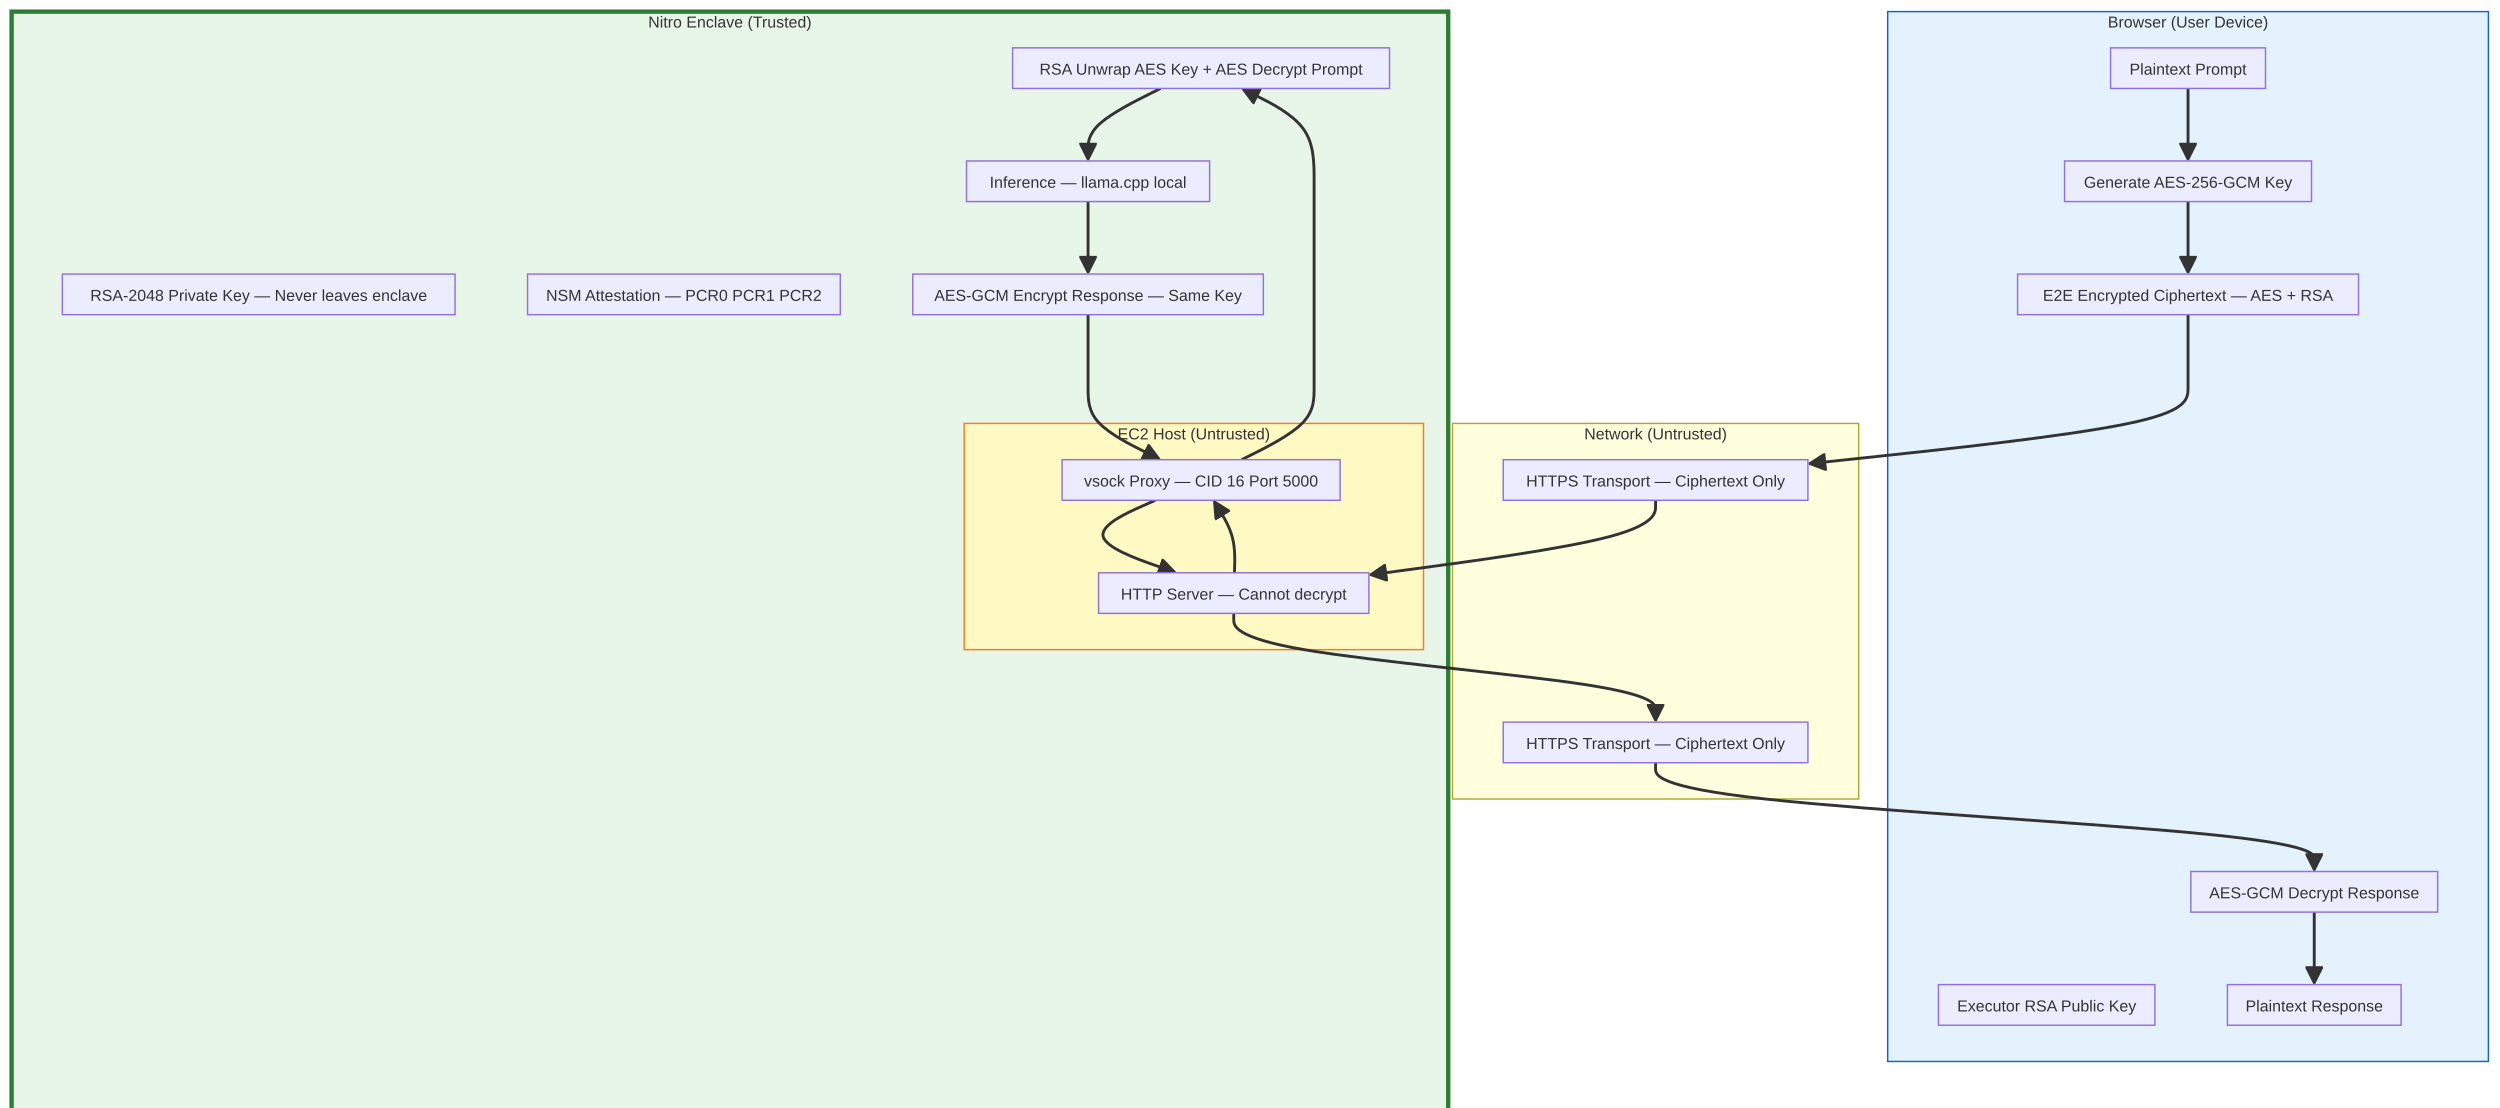
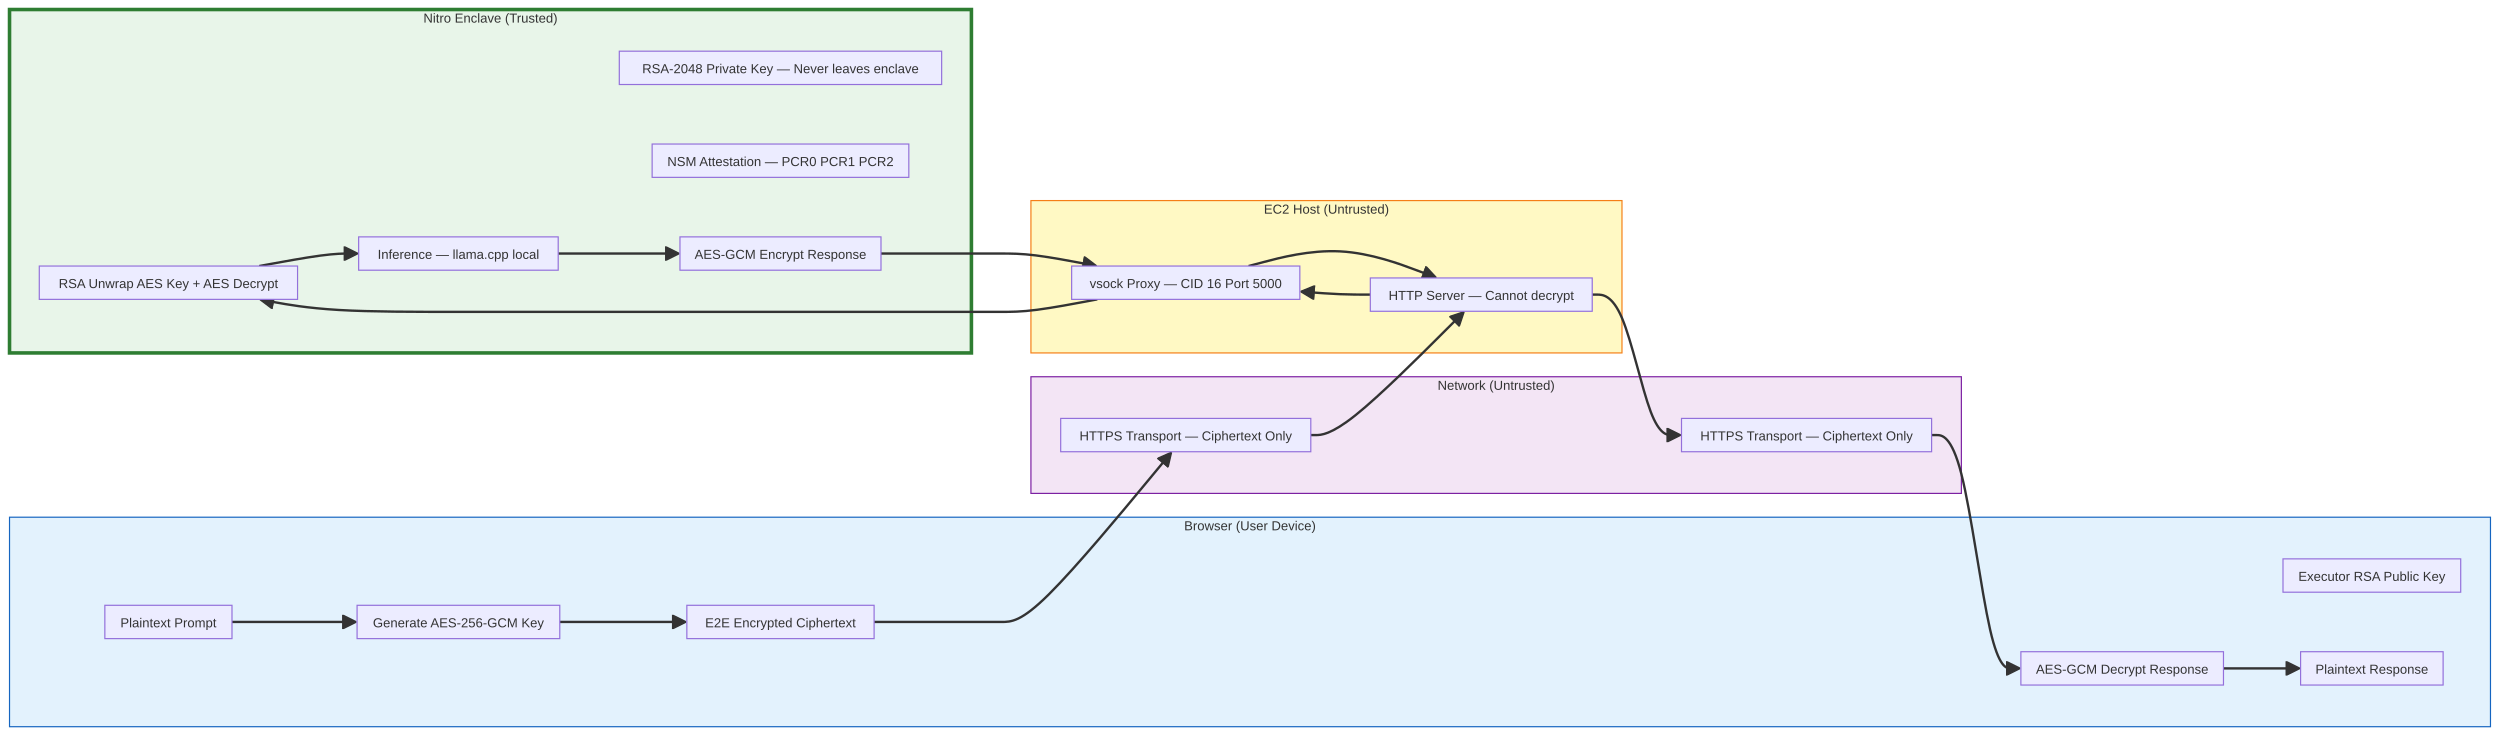
- <svg xmlns="http://www.w3.org/2000/svg" aria-roledescription="flowchart-v2" role="graphics-document document" viewBox="-8 -8 1724.029 764" style="background-color: transparent;" width="1724.029" id="my-svg">
+ <svg xmlns="http://www.w3.org/2000/svg" aria-roledescription="flowchart-v2" role="graphics-document document" viewBox="-8 -8 2100.227 618.5" height="618.5" style="background-color: transparent;" width="2100.23" id="my-svg">
  <style>#my-svg{font-family:Arial,Helvetica,sans-serif;font-size:11px;fill:#333;}#my-svg .error-icon{fill:#552222;}#my-svg .error-text{fill:#552222;stroke:#552222;}#my-svg .edge-thickness-normal{stroke-width:2px;}#my-svg .edge-thickness-thick{stroke-width:3.5px;}#my-svg .edge-pattern-solid{stroke-dasharray:0;}#my-svg .edge-pattern-dashed{stroke-dasharray:3;}#my-svg .edge-pattern-dotted{stroke-dasharray:2;}#my-svg .marker{fill:#333333;stroke:#333333;}#my-svg .marker.cross{stroke:#333333;}#my-svg svg{font-family:Arial,Helvetica,sans-serif;font-size:11px;}#my-svg .label{font-family:Arial,Helvetica,sans-serif;color:#333;}#my-svg .cluster-label text{fill:#333;}#my-svg .cluster-label span,#my-svg p{color:#333;}#my-svg .label text,#my-svg span,#my-svg p{fill:#333;color:#333;}#my-svg .node rect,#my-svg .node circle,#my-svg .node ellipse,#my-svg .node polygon,#my-svg .node path{fill:#ECECFF;stroke:#9370DB;stroke-width:1px;}#my-svg .flowchart-label text{text-anchor:middle;}#my-svg .node .katex path{fill:#000;stroke:#000;stroke-width:1px;}#my-svg .node .label{text-align:center;}#my-svg .node.clickable{cursor:pointer;}#my-svg .arrowheadPath{fill:#333333;}#my-svg .edgePath .path{stroke:#333333;stroke-width:2.0px;}#my-svg .flowchart-link{stroke:#333333;fill:none;}#my-svg .edgeLabel{background-color:#e8e8e8;text-align:center;}#my-svg .edgeLabel rect{opacity:0.5;background-color:#e8e8e8;fill:#e8e8e8;}#my-svg .labelBkg{background-color:rgba(232, 232, 232, 0.5);}#my-svg .cluster rect{fill:#ffffde;stroke:#aaaa33;stroke-width:1px;}#my-svg .cluster text{fill:#333;}#my-svg .cluster span,#my-svg p{color:#333;}#my-svg div.mermaidTooltip{position:absolute;text-align:center;max-width:200px;padding:2px;font-family:Arial,Helvetica,sans-serif;font-size:12px;background:hsl(80, 100%, 96.275%);border:1px solid #aaaa33;border-radius:2px;pointer-events:none;z-index:100;}#my-svg .flowchartTitleText{text-anchor:middle;font-size:18px;fill:#333;}#my-svg :root{--mermaid-font-family:"trebuchet ms",verdana,arial,sans-serif;}</style>
  <g>
    <marker orient="auto" markerHeight="12" markerWidth="12" markerUnits="userSpaceOnUse" refY="5" refX="6" viewBox="0 0 10 10" class="marker flowchart" id="my-svg_flowchart-pointEnd">
      <path style="stroke-width: 1; stroke-dasharray: 1, 0;" class="arrowMarkerPath" d="M 0 0 L 10 5 L 0 10 z" />
    </marker>
    <marker orient="auto" markerHeight="12" markerWidth="12" markerUnits="userSpaceOnUse" refY="5" refX="4.5" viewBox="0 0 10 10" class="marker flowchart" id="my-svg_flowchart-pointStart">
      <path style="stroke-width: 1; stroke-dasharray: 1, 0;" class="arrowMarkerPath" d="M 0 5 L 10 10 L 10 0 z" />
    </marker>
    <marker orient="auto" markerHeight="11" markerWidth="11" markerUnits="userSpaceOnUse" refY="5" refX="11" viewBox="0 0 10 10" class="marker flowchart" id="my-svg_flowchart-circleEnd">
      <circle style="stroke-width: 1; stroke-dasharray: 1, 0;" class="arrowMarkerPath" r="5" cy="5" cx="5" />
    </marker>
    <marker orient="auto" markerHeight="11" markerWidth="11" markerUnits="userSpaceOnUse" refY="5" refX="-1" viewBox="0 0 10 10" class="marker flowchart" id="my-svg_flowchart-circleStart">
      <circle style="stroke-width: 1; stroke-dasharray: 1, 0;" class="arrowMarkerPath" r="5" cy="5" cx="5" />
    </marker>
    <marker orient="auto" markerHeight="11" markerWidth="11" markerUnits="userSpaceOnUse" refY="5.2" refX="12" viewBox="0 0 11 11" class="marker cross flowchart" id="my-svg_flowchart-crossEnd">
      <path style="stroke-width: 2; stroke-dasharray: 1, 0;" class="arrowMarkerPath" d="M 1,1 l 9,9 M 10,1 l -9,9" />
    </marker>
    <marker orient="auto" markerHeight="11" markerWidth="11" markerUnits="userSpaceOnUse" refY="5.2" refX="-1" viewBox="0 0 11 11" class="marker cross flowchart" id="my-svg_flowchart-crossStart">
      <path style="stroke-width: 2; stroke-dasharray: 1, 0;" class="arrowMarkerPath" d="M 1,1 l 9,9 M 10,1 l -9,9" />
    </marker>
    <g class="root">
      <g class="clusters">
        <g id="Enclave" class="cluster default flowchart-label">
-           <rect height="764" width="990.709" y="0" x="0" ry="0" rx="0" style="fill:#e8f5e9;stroke:#2e7d32;stroke-width:3px;" />
-           <g transform="translate(495.3543, 0)" class="cluster-label">
+           <rect height="288.5" width="808.075" y="0" x="0" ry="0" rx="0" style="fill:#e8f5e9;stroke:#2e7d32;stroke-width:3px;" />
+           <g transform="translate(404.0376, 0)" class="cluster-label">
            <text style="">
              <tspan class="row" x="0" dy="1em" xml:space="preserve">Nitro Enclave (Trusted)</tspan>
            </text>
          </g>
        </g>
        <g id="Host" class="cluster default flowchart-label">
-           <rect height="156" width="316.739" y="284" x="656.913" ry="0" rx="0" style="fill:#fff9c4;stroke:#f57f17;" />
-           <g transform="translate(815.282, 284)" class="cluster-label">
+           <rect height="128" width="496.541" y="160.5" x="858.075" ry="0" rx="0" style="fill:#fff9c4;stroke:#f57f17;" />
+           <g transform="translate(1106.345, 160.5)" class="cluster-label">
            <text style="">
              <tspan class="row" x="0" dy="1em" xml:space="preserve">EC2 Host (Untrusted)</tspan>
            </text>
          </g>
        </g>
        <g id="Network" class="cluster default flowchart-label">
-           <rect height="259" width="280.112" y="284" x="993.651" ry="0" rx="0" style="" />
-           <g transform="translate(1133.707, 284)" class="cluster-label">
+           <rect height="98" width="781.652" y="308.5" x="858.075" ry="0" rx="0" style="fill:#f3e5f5;stroke:#7b1fa2;" />
+           <g transform="translate(1248.901, 308.5)" class="cluster-label">
            <text style="">
              <tspan class="row" x="0" dy="1em" xml:space="preserve">Network (Untrusted)</tspan>
            </text>
          </g>
        </g>
        <g id="Browser" class="cluster default flowchart-label">
-           <rect height="724" width="414.266" y="0" x="1293.763" ry="0" rx="0" style="fill:#e3f2fd;stroke:#1565c0;" />
-           <g transform="translate(1500.896, 0)" class="cluster-label">
+           <rect height="176" width="2084.227" y="426.5" x="0" ry="0" rx="0" style="fill:#e3f2fd;stroke:#1565c0;" />
+           <g transform="translate(1042.114, 426.5)" class="cluster-label">
            <text style="">
              <tspan class="row" x="0" dy="1em" xml:space="preserve">Browser (User Device)</tspan>
            </text>
          </g>
        </g>
      </g>
      <g class="edgePaths">
-         <path marker-end="url(#my-svg_flowchart-pointEnd)" style="fill:none;" class="edge-thickness-normal edge-pattern-solid flowchart-link LS-Prompt LE-GenAES" id="L-Prompt-GenAES-0" d="M1500.896,53L1500.896,57.167C1500.896,61.333,1500.896,69.667,1500.896,77.117C1500.896,84.567,1500.896,91.133,1500.896,94.417L1500.896,97.7" />
-         <path marker-end="url(#my-svg_flowchart-pointEnd)" style="fill:none;" class="edge-thickness-normal edge-pattern-solid flowchart-link LS-GenAES LE-EncPrompt" id="L-GenAES-EncPrompt-0" d="M1500.896,131L1500.896,135.167C1500.896,139.333,1500.896,147.667,1500.896,155.117C1500.896,162.567,1500.896,169.133,1500.896,172.417L1500.896,175.7" />
-         <path marker-end="url(#my-svg_flowchart-pointEnd)" style="fill:none;" class="edge-thickness-normal edge-pattern-solid flowchart-link LS-EncPrompt LE-HTTPS_Up" id="L-EncPrompt-HTTPS_Up-0" d="M1500.896,209L1500.896,213.167C1500.896,217.333,1500.896,225.667,1500.896,234C1500.896,242.333,1500.896,250.667,1500.896,259C1500.896,267.333,1500.896,275.667,1458.086,284.38C1415.275,293.094,1329.654,302.188,1286.844,306.735L1244.034,311.282" />
-         <path marker-end="url(#my-svg_flowchart-pointEnd)" style="fill:none;" class="edge-thickness-normal edge-pattern-solid flowchart-link LS-HTTPS_Up LE-API" id="L-HTTPS_Up-API-0" d="M1133.707,337L1133.707,341.167C1133.707,345.333,1133.707,353.667,1101.634,362.133C1069.561,370.6,1005.414,379.199,973.341,383.499L941.267,387.799" />
-         <path marker-end="url(#my-svg_flowchart-pointEnd)" style="fill:none;" class="edge-thickness-normal edge-pattern-solid flowchart-link LS-API LE-VsockProxy" id="L-API-VsockProxy-0" d="M843.273,387L843.414,382.833C843.555,378.667,843.837,370.333,841.892,362.754C839.946,355.174,835.775,348.348,833.689,344.935L831.603,341.522" />
-         <path marker-end="url(#my-svg_flowchart-pointEnd)" style="fill:none;" class="edge-thickness-normal edge-pattern-solid flowchart-link LS-VsockProxy LE-DecryptEngine" id="L-VsockProxy-DecryptEngine-0" d="M848.262,309L856.589,304.833C864.916,300.667,881.571,292.333,889.898,284C898.226,275.667,898.226,267.333,898.226,259C898.226,250.667,898.226,242.333,898.226,231.667C898.226,221,898.226,208,898.226,195C898.226,182,898.226,169,898.226,156C898.226,143,898.226,130,898.226,117C898.226,104,898.226,91,890.688,80.729C883.151,70.457,868.076,62.914,860.539,59.143L853.002,55.372" />
-         <path marker-end="url(#my-svg_flowchart-pointEnd)" style="fill:none;" class="edge-thickness-normal edge-pattern-solid flowchart-link LS-DecryptEngine LE-LLM" id="L-DecryptEngine-LLM-0" d="M792.302,53L783.975,57.167C775.648,61.333,758.993,69.667,750.666,77.117C742.338,84.567,742.338,91.133,742.338,94.417L742.338,97.7" />
-         <path marker-end="url(#my-svg_flowchart-pointEnd)" style="fill:none;" class="edge-thickness-normal edge-pattern-solid flowchart-link LS-LLM LE-EncResult" id="L-LLM-EncResult-0" d="M742.338,131L742.338,135.167C742.338,139.333,742.338,147.667,742.338,155.117C742.338,162.567,742.338,169.133,742.338,172.417L742.338,175.7" />
-         <path marker-end="url(#my-svg_flowchart-pointEnd)" style="fill:none;" class="edge-thickness-normal edge-pattern-solid flowchart-link LS-EncResult LE-VsockProxy" id="L-EncResult-VsockProxy-0" d="M742.338,209L742.338,213.167C742.338,217.333,742.338,225.667,742.338,234C742.338,242.333,742.338,250.667,742.338,259C742.338,267.333,742.338,275.667,749.876,283.605C757.413,291.543,772.488,299.086,780.025,302.857L787.562,306.628" />
-         <path marker-end="url(#my-svg_flowchart-pointEnd)" style="fill:none;" class="edge-thickness-normal edge-pattern-solid flowchart-link LS-VsockProxy LE-API" id="L-VsockProxy-API-0" d="M788.712,337L779.317,341.167C769.921,345.333,751.13,353.667,752.703,361.706C754.275,369.745,776.212,377.49,787.181,381.363L798.149,385.236" />
-         <path marker-end="url(#my-svg_flowchart-pointEnd)" style="fill:none;" class="edge-thickness-normal edge-pattern-solid flowchart-link LS-API LE-HTTPS_Down" id="L-API-HTTPS_Down-0" d="M842.8,415L842.8,419.167C842.8,423.333,842.8,431.667,891.284,440C939.769,448.333,1036.738,456.667,1085.223,464.117C1133.707,471.567,1133.707,478.133,1133.707,481.417L1133.707,484.7" />
-         <path marker-end="url(#my-svg_flowchart-pointEnd)" style="fill:none;" class="edge-thickness-normal edge-pattern-solid flowchart-link LS-HTTPS_Down LE-DecryptResp" id="L-HTTPS_Down-DecryptResp-0" d="M1133.707,518L1133.707,522.167C1133.707,526.333,1133.707,534.667,1209.411,543C1285.116,551.333,1436.524,559.667,1512.228,567.117C1587.932,574.567,1587.932,581.133,1587.932,584.417L1587.932,587.7" />
-         <path marker-end="url(#my-svg_flowchart-pointEnd)" style="fill:none;" class="edge-thickness-normal edge-pattern-solid flowchart-link LS-DecryptResp LE-PlainResp" id="L-DecryptResp-PlainResp-0" d="M1587.932,621L1587.932,625.167C1587.932,629.333,1587.932,637.667,1587.932,645.117C1587.932,652.567,1587.932,659.133,1587.932,662.417L1587.932,665.7" />
+         <path marker-end="url(#my-svg_flowchart-pointEnd)" style="fill:none;" class="edge-thickness-normal edge-pattern-solid flowchart-link LS-Prompt LE-GenAES" id="L-Prompt-GenAES-0" d="M186.894,514.5L200.24,514.5C213.587,514.5,240.281,514.5,256.911,514.5C273.541,514.5,280.107,514.5,283.391,514.5L286.674,514.5" />
+         <path marker-end="url(#my-svg_flowchart-pointEnd)" style="fill:none;" class="edge-thickness-normal edge-pattern-solid flowchart-link LS-GenAES LE-EncPrompt" id="L-GenAES-EncPrompt-0" d="M462.265,514.5L466.431,514.5C470.598,514.5,478.931,514.5,495.839,514.5C512.747,514.5,538.229,514.5,550.97,514.5L563.711,514.5" />
+         <path marker-end="url(#my-svg_flowchart-pointEnd)" style="fill:none;" class="edge-thickness-normal edge-pattern-solid flowchart-link LS-DecryptResp LE-PlainResp" id="L-DecryptResp-PlainResp-0" d="M1859.921,553.5L1864.088,553.5C1868.255,553.5,1876.588,553.5,1886.503,553.5C1896.418,553.5,1907.914,553.5,1913.662,553.5L1919.411,553.5" />
+         <path marker-end="url(#my-svg_flowchart-pointEnd)" style="fill:none;" class="edge-thickness-normal edge-pattern-solid flowchart-link LS-API LE-VsockProxy" id="L-API-VsockProxy-0" d="M1143.187,239.5L1139.02,239.5C1134.854,239.5,1126.52,239.5,1117.534,239.129C1108.547,238.759,1098.907,238.018,1094.087,237.647L1089.267,237.276" />
+         <path marker-end="url(#my-svg_flowchart-pointEnd)" style="fill:none;" class="edge-thickness-normal edge-pattern-solid flowchart-link LS-DecryptEngine LE-LLM" id="L-DecryptEngine-LLM-0" d="M209.765,215.5L219.3,213.75C228.835,212,247.905,208.5,260.943,206.75C273.982,205,280.991,205,284.495,205L287.999,205" />
+         <path marker-end="url(#my-svg_flowchart-pointEnd)" style="fill:none;" class="edge-thickness-normal edge-pattern-solid flowchart-link LS-LLM LE-EncResult" id="L-LLM-EncResult-0" d="M460.94,205L465.327,205C469.715,205,478.49,205,494.655,205C510.82,205,534.376,205,546.153,205L557.931,205" />
+         <path marker-end="url(#my-svg_flowchart-pointEnd)" style="fill:none;" class="edge-thickness-normal edge-pattern-solid flowchart-link LS-EncPrompt LE-HTTPS_Up" id="L-EncPrompt-HTTPS_Up-0" d="M726.329,514.5L739.953,514.5C753.577,514.5,780.826,514.5,798.617,514.5C816.409,514.5,824.742,514.5,833.075,514.5C841.409,514.5,849.742,514.5,873.088,491.347C896.434,468.194,934.794,421.888,953.973,398.735L973.153,375.581" />
+         <path marker-end="url(#my-svg_flowchart-pointEnd)" style="fill:none;" class="edge-thickness-normal edge-pattern-solid flowchart-link LS-HTTPS_Up LE-API" id="L-HTTPS_Up-API-0" d="M1093.187,357.5L1097.354,357.5C1101.52,357.5,1109.854,357.5,1130.76,340.791C1151.666,324.081,1185.146,290.663,1201.885,273.954L1218.625,257.244" />
+         <path marker-end="url(#my-svg_flowchart-pointEnd)" style="fill:none;" class="edge-thickness-normal edge-pattern-solid flowchart-link LS-VsockProxy LE-DecryptEngine" id="L-VsockProxy-DecryptEngine-0" d="M913.813,243.5L904.524,245.25C895.234,247,876.655,250.5,863.198,252.25C849.742,254,841.409,254,833.075,254C824.742,254,816.409,254,785.508,254C754.607,254,701.138,254,647.67,254C594.201,254,540.733,254,495.641,254C450.55,254,413.834,254,377.119,254C340.404,254,303.689,254,276.666,252.409C249.642,250.819,232.31,247.638,223.644,246.047L214.978,244.457" />
+         <path marker-end="url(#my-svg_flowchart-pointEnd)" style="fill:none;" class="edge-thickness-normal edge-pattern-solid flowchart-link LS-EncResult LE-VsockProxy" id="L-EncResult-VsockProxy-0" d="M732.109,205L744.77,205C757.431,205,782.753,205,799.581,205C816.409,205,824.742,205,833.075,205C841.409,205,849.742,205,862.33,206.586C874.918,208.173,891.762,211.346,900.183,212.932L908.605,214.519" />
+         <path marker-end="url(#my-svg_flowchart-pointEnd)" style="fill:none;" class="edge-thickness-normal edge-pattern-solid flowchart-link LS-VsockProxy LE-API" id="L-VsockProxy-API-0" d="M1040.907,215.5L1053.787,212.083C1066.667,208.667,1092.427,201.833,1117.984,203.189C1143.541,204.544,1168.896,214.089,1181.573,218.861L1194.25,223.633" />
+         <path marker-end="url(#my-svg_flowchart-pointEnd)" style="fill:none;" class="edge-thickness-normal edge-pattern-solid flowchart-link LS-API LE-HTTPS_Down" id="L-API-HTTPS_Down-0" d="M1329.616,239.5L1333.782,239.5C1337.949,239.5,1346.282,239.5,1354.616,259.167C1362.949,278.833,1371.282,318.167,1378.732,337.833C1386.182,357.5,1392.749,357.5,1396.032,357.5L1399.316,357.5" />
+         <path marker-end="url(#my-svg_flowchart-pointEnd)" style="fill:none;" class="edge-thickness-normal edge-pattern-solid flowchart-link LS-HTTPS_Down LE-DecryptResp" id="L-HTTPS_Down-DecryptResp-0" d="M1614.728,357.5L1618.894,357.5C1623.061,357.5,1631.394,357.5,1639.728,390.167C1648.061,422.833,1656.394,488.167,1663.844,520.833C1671.294,553.5,1677.861,553.5,1681.144,553.5L1684.428,553.5" />
      </g>
      <g class="edgeLabels">
        <g class="edgeLabel">
          <g transform="translate(0, 0)" class="label">
            <rect height="0" width="0" ry="0" rx="0" />
            <text style="">
              <tspan class="row" x="0" dy="1em" xml:space="preserve" />
            </text>
          </g>
        </g>
        <g class="edgeLabel">
          <g transform="translate(0, 0)" class="label">
            <rect height="0" width="0" ry="0" rx="0" />
            <text style="">
              <tspan class="row" x="0" dy="1em" xml:space="preserve" />
            </text>
          </g>
        </g>
        <g class="edgeLabel">
          <g transform="translate(0, 0)" class="label">
            <rect height="0" width="0" ry="0" rx="0" />
            <text style="">
              <tspan class="row" x="0" dy="1em" xml:space="preserve" />
            </text>
          </g>
        </g>
        <g class="edgeLabel">
          <g transform="translate(0, 0)" class="label">
            <rect height="0" width="0" ry="0" rx="0" />
            <text style="">
              <tspan class="row" x="0" dy="1em" xml:space="preserve" />
            </text>
          </g>
        </g>
        <g class="edgeLabel">
          <g transform="translate(0, 0)" class="label">
            <rect height="0" width="0" ry="0" rx="0" />
            <text style="">
              <tspan class="row" x="0" dy="1em" xml:space="preserve" />
            </text>
          </g>
        </g>
        <g class="edgeLabel">
          <g transform="translate(0, 0)" class="label">
            <rect height="0" width="0" ry="0" rx="0" />
            <text style="">
              <tspan class="row" x="0" dy="1em" xml:space="preserve" />
            </text>
          </g>
        </g>
        <g class="edgeLabel">
          <g transform="translate(0, 0)" class="label">
            <rect height="0" width="0" ry="0" rx="0" />
            <text style="">
              <tspan class="row" x="0" dy="1em" xml:space="preserve" />
            </text>
          </g>
        </g>
        <g class="edgeLabel">
          <g transform="translate(0, 0)" class="label">
            <rect height="0" width="0" ry="0" rx="0" />
            <text style="">
              <tspan class="row" x="0" dy="1em" xml:space="preserve" />
            </text>
          </g>
        </g>
        <g class="edgeLabel">
          <g transform="translate(0, 0)" class="label">
            <rect height="0" width="0" ry="0" rx="0" />
            <text style="">
              <tspan class="row" x="0" dy="1em" xml:space="preserve" />
            </text>
          </g>
        </g>
        <g class="edgeLabel">
          <g transform="translate(0, 0)" class="label">
            <rect height="0" width="0" ry="0" rx="0" />
            <text style="">
              <tspan class="row" x="0" dy="1em" xml:space="preserve" />
            </text>
          </g>
        </g>
        <g class="edgeLabel">
          <g transform="translate(0, 0)" class="label">
            <rect height="0" width="0" ry="0" rx="0" />
            <text style="">
              <tspan class="row" x="0" dy="1em" xml:space="preserve" />
            </text>
          </g>
        </g>
        <g class="edgeLabel">
          <g transform="translate(0, 0)" class="label">
            <rect height="0" width="0" ry="0" rx="0" />
            <text style="">
              <tspan class="row" x="0" dy="1em" xml:space="preserve" />
            </text>
          </g>
        </g>
        <g class="edgeLabel">
          <g transform="translate(0, 0)" class="label">
            <rect height="0" width="0" ry="0" rx="0" />
            <text style="">
              <tspan class="row" x="0" dy="1em" xml:space="preserve" />
            </text>
          </g>
        </g>
      </g>
      <g class="nodes">
-         <g transform="translate(170.4053, 195)" data-id="PrivKey" data-node="true" id="flowchart-PrivKey-10" class="node default default flowchart-label">
+         <g transform="translate(647.6699, 49)" data-id="PrivKey" data-node="true" id="flowchart-PrivKey-18" class="node default default flowchart-label">
          <rect height="28" width="270.811" y="-14" x="-135.405" ry="0" rx="0" style="" class="basic label-container" />
          <g transform="translate(0, -6.5)" style="" class="label">
            <rect />
            <text style="">
              <tspan class="row" x="0" dy="1em" xml:space="preserve">RSA-2048 Private Key — Never leaves enclave</tspan>
            </text>
          </g>
        </g>
-         <g transform="translate(820.282, 39)" data-id="DecryptEngine" data-node="true" id="flowchart-DecryptEngine-11" class="node default default flowchart-label">
-           <rect height="28" width="259.932" y="-14" x="-129.966" ry="0" rx="0" style="" class="basic label-container" />
-           <g transform="translate(0, -6.5)" style="" class="label">
-             <rect />
-             <text style="">
-               <tspan class="row" x="0" dy="1em" xml:space="preserve">RSA Unwrap AES Key + AES Decrypt Prompt</tspan>
-             </text>
-           </g>
-         </g>
-         <g transform="translate(742.3384, 117)" data-id="LLM" data-node="true" id="flowchart-LLM-12" class="node default default flowchart-label">
+         <g transform="translate(133.4871, 229.5)" data-id="DecryptEngine" data-node="true" id="flowchart-DecryptEngine-19" class="node default default flowchart-label">
+           <rect height="28" width="216.974" y="-14" x="-108.487" ry="0" rx="0" style="" class="basic label-container" />
+           <g transform="translate(0, -6.5)" style="" class="label">
+             <rect />
+             <text style="">
+               <tspan class="row" x="0" dy="1em" xml:space="preserve">RSA Unwrap AES Key + AES Decrypt</tspan>
+             </text>
+           </g>
+         </g>
+         <g transform="translate(377.1194, 205)" data-id="LLM" data-node="true" id="flowchart-LLM-20" class="node default default flowchart-label">
          <rect height="28" width="167.641" y="-14" x="-83.82" ry="0" rx="0" style="" class="basic label-container" />
          <g transform="translate(0, -6.5)" style="" class="label">
            <rect />
            <text style="">
              <tspan class="row" x="0" dy="1em" xml:space="preserve">Inference — llama.cpp local</tspan>
            </text>
          </g>
        </g>
-         <g transform="translate(463.6309, 195)" data-id="AttestNSM" data-node="true" id="flowchart-AttestNSM-13" class="node default default flowchart-label">
+         <g transform="translate(647.6699, 127)" data-id="AttestNSM" data-node="true" id="flowchart-AttestNSM-21" class="node default default flowchart-label">
          <rect height="28" width="215.641" y="-14" x="-107.82" ry="0" rx="0" style="" class="basic label-container" />
          <g transform="translate(0, -6.5)" style="" class="label">
            <rect />
            <text style="">
              <tspan class="row" x="0" dy="1em" xml:space="preserve">NSM Attestation — PCR0 PCR1 PCR2</tspan>
            </text>
          </g>
        </g>
-         <g transform="translate(742.3384, 195)" data-id="EncResult" data-node="true" id="flowchart-EncResult-14" class="node default default flowchart-label">
-           <rect height="28" width="241.774" y="-14" x="-120.887" ry="0" rx="0" style="" class="basic label-container" />
-           <g transform="translate(0, -6.5)" style="" class="label">
-             <rect />
-             <text style="">
-               <tspan class="row" x="0" dy="1em" xml:space="preserve">AES-GCM Encrypt Response — Same Key</tspan>
-             </text>
-           </g>
-         </g>
-         <g transform="translate(842.7998, 401)" data-id="API" data-node="true" id="flowchart-API-8" class="node default default flowchart-label">
+         <g transform="translate(647.6699, 205)" data-id="EncResult" data-node="true" id="flowchart-EncResult-22" class="node default default flowchart-label">
+           <rect height="28" width="168.878" y="-14" x="-84.439" ry="0" rx="0" style="" class="basic label-container" />
+           <g transform="translate(0, -6.5)" style="" class="label">
+             <rect />
+             <text style="">
+               <tspan class="row" x="0" dy="1em" xml:space="preserve">AES-GCM Encrypt Response</tspan>
+             </text>
+           </g>
+         </g>
+         <g transform="translate(1236.401, 239.5)" data-id="API" data-node="true" id="flowchart-API-14" class="node default default flowchart-label">
          <rect height="28" width="186.429" y="-14" x="-93.214" ry="0" rx="0" style="" class="basic label-container" />
          <g transform="translate(0, -6.5)" style="" class="label">
            <rect />
            <text style="">
              <tspan class="row" x="0" dy="1em" xml:space="preserve">HTTP Server — Cannot decrypt</tspan>
            </text>
          </g>
        </g>
-         <g transform="translate(820.282, 323)" data-id="VsockProxy" data-node="true" id="flowchart-VsockProxy-9" class="node default default flowchart-label">
+         <g transform="translate(988.1311, 229.5)" data-id="VsockProxy" data-node="true" id="flowchart-VsockProxy-15" class="node default default flowchart-label">
          <rect height="28" width="191.703" y="-14" x="-95.852" ry="0" rx="0" style="" class="basic label-container" />
          <g transform="translate(0, -6.5)" style="" class="label">
            <rect />
            <text style="">
              <tspan class="row" x="0" dy="1em" xml:space="preserve">vsock Proxy — CID 16 Port 5000</tspan>
            </text>
          </g>
        </g>
-         <g transform="translate(1133.707, 323)" data-id="HTTPS_Up" data-node="true" id="flowchart-HTTPS_Up-6" class="node default default flowchart-label">
+         <g transform="translate(988.1311, 357.5)" data-id="HTTPS_Up" data-node="true" id="flowchart-HTTPS_Up-12" class="node default default flowchart-label">
          <rect height="28" width="210.112" y="-14" x="-105.056" ry="0" rx="0" style="" class="basic label-container" />
          <g transform="translate(0, -6.5)" style="" class="label">
            <rect />
            <text style="">
              <tspan class="row" x="0" dy="1em" xml:space="preserve">HTTPS Transport — Ciphertext Only</tspan>
            </text>
          </g>
        </g>
-         <g transform="translate(1133.707, 504)" data-id="HTTPS_Down" data-node="true" id="flowchart-HTTPS_Down-7" class="node default default flowchart-label">
+         <g transform="translate(1509.672, 357.5)" data-id="HTTPS_Down" data-node="true" id="flowchart-HTTPS_Down-13" class="node default default flowchart-label">
          <rect height="28" width="210.112" y="-14" x="-105.056" ry="0" rx="0" style="" class="basic label-container" />
          <g transform="translate(0, -6.5)" style="" class="label">
            <rect />
            <text style="">
              <tspan class="row" x="0" dy="1em" xml:space="preserve">HTTPS Transport — Ciphertext Only</tspan>
            </text>
          </g>
        </g>
-         <g transform="translate(1500.896, 39)" data-id="Prompt" data-node="true" id="flowchart-Prompt-0" class="node default default flowchart-label">
+         <g transform="translate(133.4871, 514.5)" data-id="Prompt" data-node="true" id="flowchart-Prompt-0" class="node default default flowchart-label">
          <rect height="28" width="106.813" y="-14" x="-53.406" ry="0" rx="0" style="" class="basic label-container" />
          <g transform="translate(0, -6.5)" style="" class="label">
            <rect />
            <text style="">
              <tspan class="row" x="0" dy="1em" xml:space="preserve">Plaintext Prompt</tspan>
            </text>
          </g>
        </g>
-         <g transform="translate(1500.896, 117)" data-id="GenAES" data-node="true" id="flowchart-GenAES-1" class="node default default flowchart-label">
+         <g transform="translate(377.1194, 514.5)" data-id="GenAES" data-node="true" id="flowchart-GenAES-1" class="node default default flowchart-label">
          <rect height="28" width="170.291" y="-14" x="-85.145" ry="0" rx="0" style="" class="basic label-container" />
          <g transform="translate(0, -6.5)" style="" class="label">
            <rect />
            <text style="">
              <tspan class="row" x="0" dy="1em" xml:space="preserve">Generate AES-256-GCM Key</tspan>
            </text>
          </g>
        </g>
-         <g transform="translate(1403.416, 685)" data-id="PubKey" data-node="true" id="flowchart-PubKey-2" class="node default default flowchart-label">
+         <g transform="translate(1984.574, 475.5)" data-id="PubKey" data-node="true" id="flowchart-PubKey-2" class="node default default flowchart-label">
          <rect height="28" width="149.306" y="-14" x="-74.653" ry="0" rx="0" style="" class="basic label-container" />
          <g transform="translate(0, -6.5)" style="" class="label">
            <rect />
            <text style="">
              <tspan class="row" x="0" dy="1em" xml:space="preserve">Executor RSA Public Key</tspan>
            </text>
          </g>
        </g>
-         <g transform="translate(1500.896, 195)" data-id="EncPrompt" data-node="true" id="flowchart-EncPrompt-3" class="node default default flowchart-label">
-           <rect height="28" width="235.121" y="-14" x="-117.56" ry="0" rx="0" style="" class="basic label-container" />
-           <g transform="translate(0, -6.5)" style="" class="label">
-             <rect />
-             <text style="">
-               <tspan class="row" x="0" dy="1em" xml:space="preserve">E2E Encrypted Ciphertext — AES + RSA</tspan>
-             </text>
-           </g>
-         </g>
-         <g transform="translate(1587.932, 607)" data-id="DecryptResp" data-node="true" id="flowchart-DecryptResp-4" class="node default default flowchart-label">
+         <g transform="translate(647.6699, 514.5)" data-id="EncPrompt" data-node="true" id="flowchart-EncPrompt-3" class="node default default flowchart-label">
+           <rect height="28" width="157.317" y="-14" x="-78.659" ry="0" rx="0" style="" class="basic label-container" />
+           <g transform="translate(0, -6.5)" style="" class="label">
+             <rect />
+             <text style="">
+               <tspan class="row" x="0" dy="1em" xml:space="preserve">E2E Encrypted Ciphertext</tspan>
+             </text>
+           </g>
+         </g>
+         <g transform="translate(1774.824, 553.5)" data-id="DecryptResp" data-node="true" id="flowchart-DecryptResp-4" class="node default default flowchart-label">
          <rect height="28" width="170.194" y="-14" x="-85.097" ry="0" rx="0" style="" class="basic label-container" />
          <g transform="translate(0, -6.5)" style="" class="label">
            <rect />
            <text style="">
              <tspan class="row" x="0" dy="1em" xml:space="preserve">AES-GCM Decrypt Response</tspan>
            </text>
          </g>
        </g>
-         <g transform="translate(1587.932, 685)" data-id="PlainResp" data-node="true" id="flowchart-PlainResp-5" class="node default default flowchart-label">
+         <g transform="translate(1984.574, 553.5)" data-id="PlainResp" data-node="true" id="flowchart-PlainResp-5" class="node default default flowchart-label">
          <rect height="28" width="119.727" y="-14" x="-59.864" ry="0" rx="0" style="" class="basic label-container" />
          <g transform="translate(0, -6.5)" style="" class="label">
            <rect />
            <text style="">
              <tspan class="row" x="0" dy="1em" xml:space="preserve">Plaintext Response</tspan>
            </text>
          </g>
        </g>
      </g>
    </g>
  </g>
</svg>
